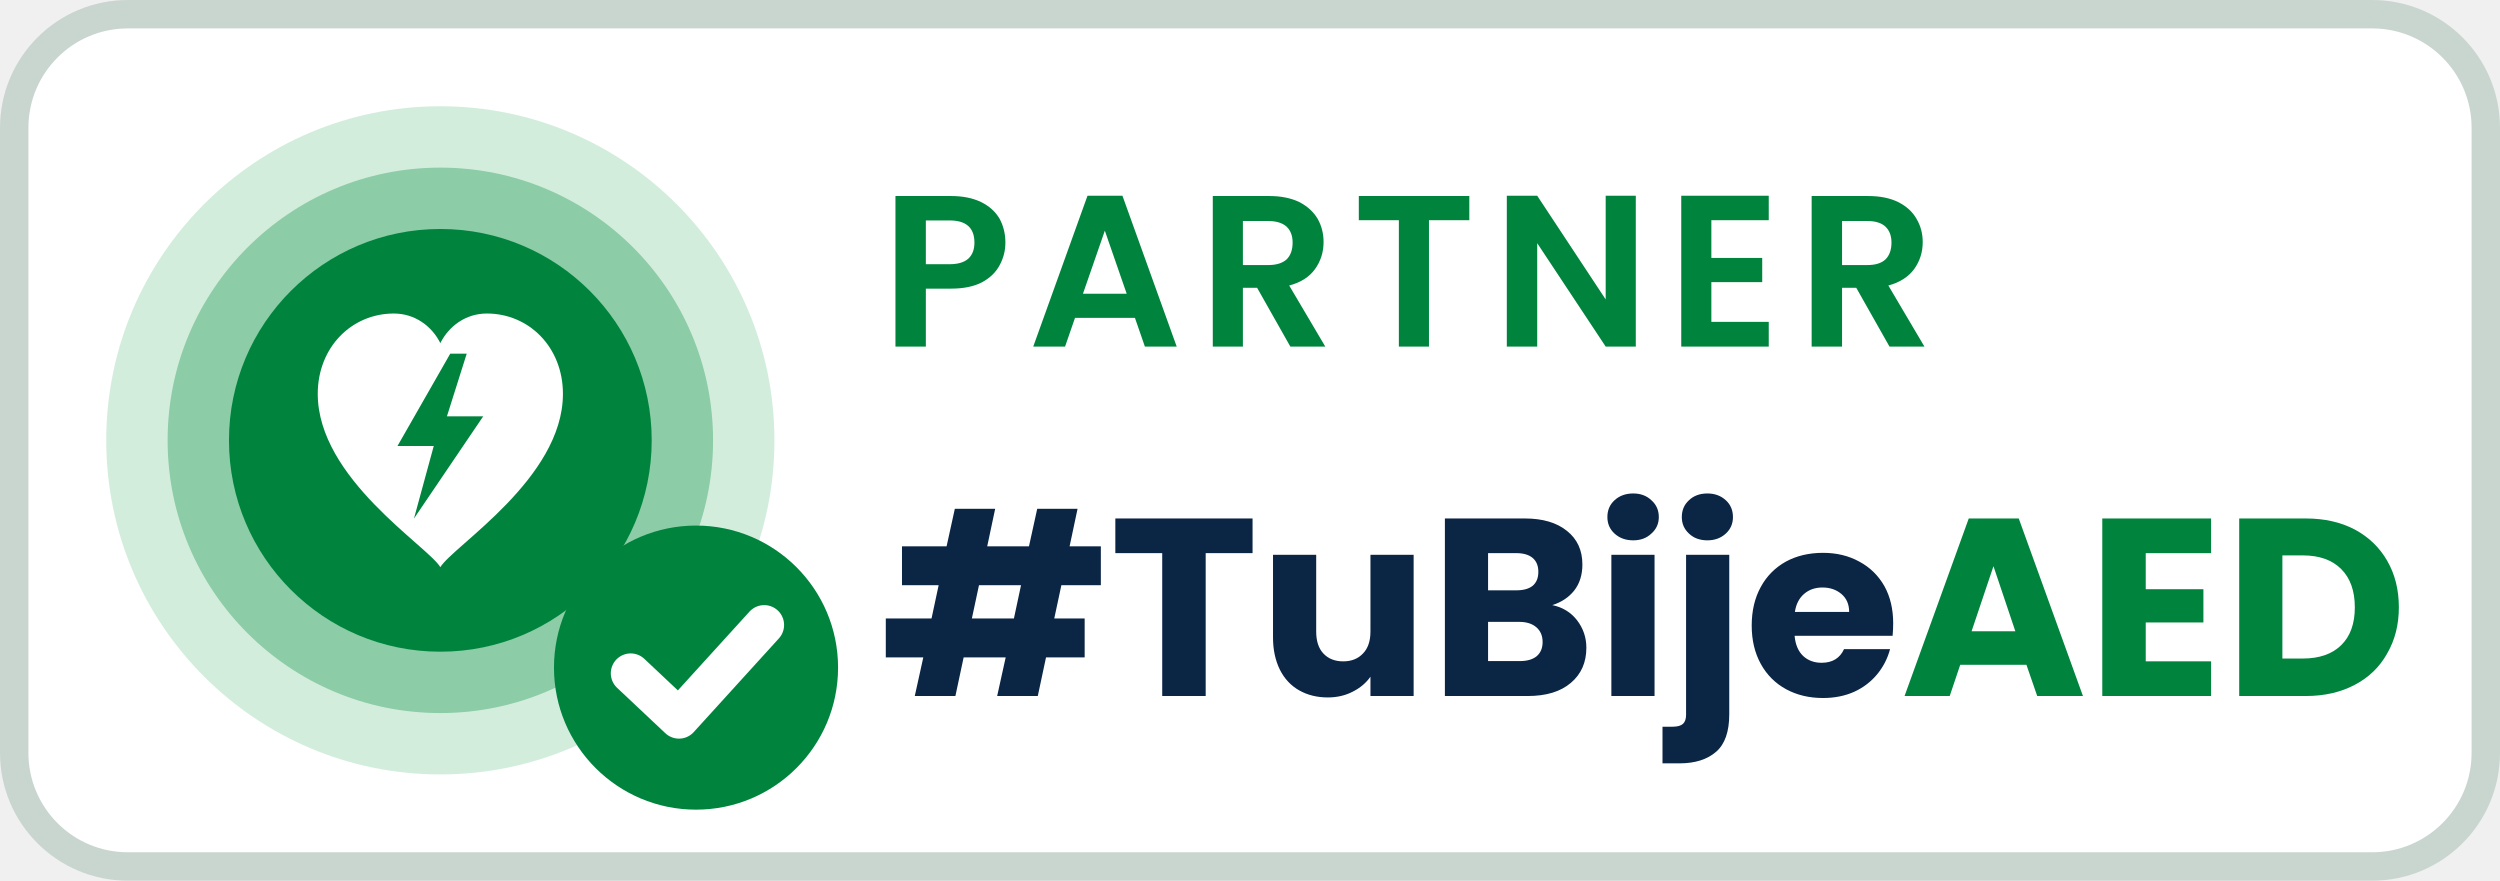
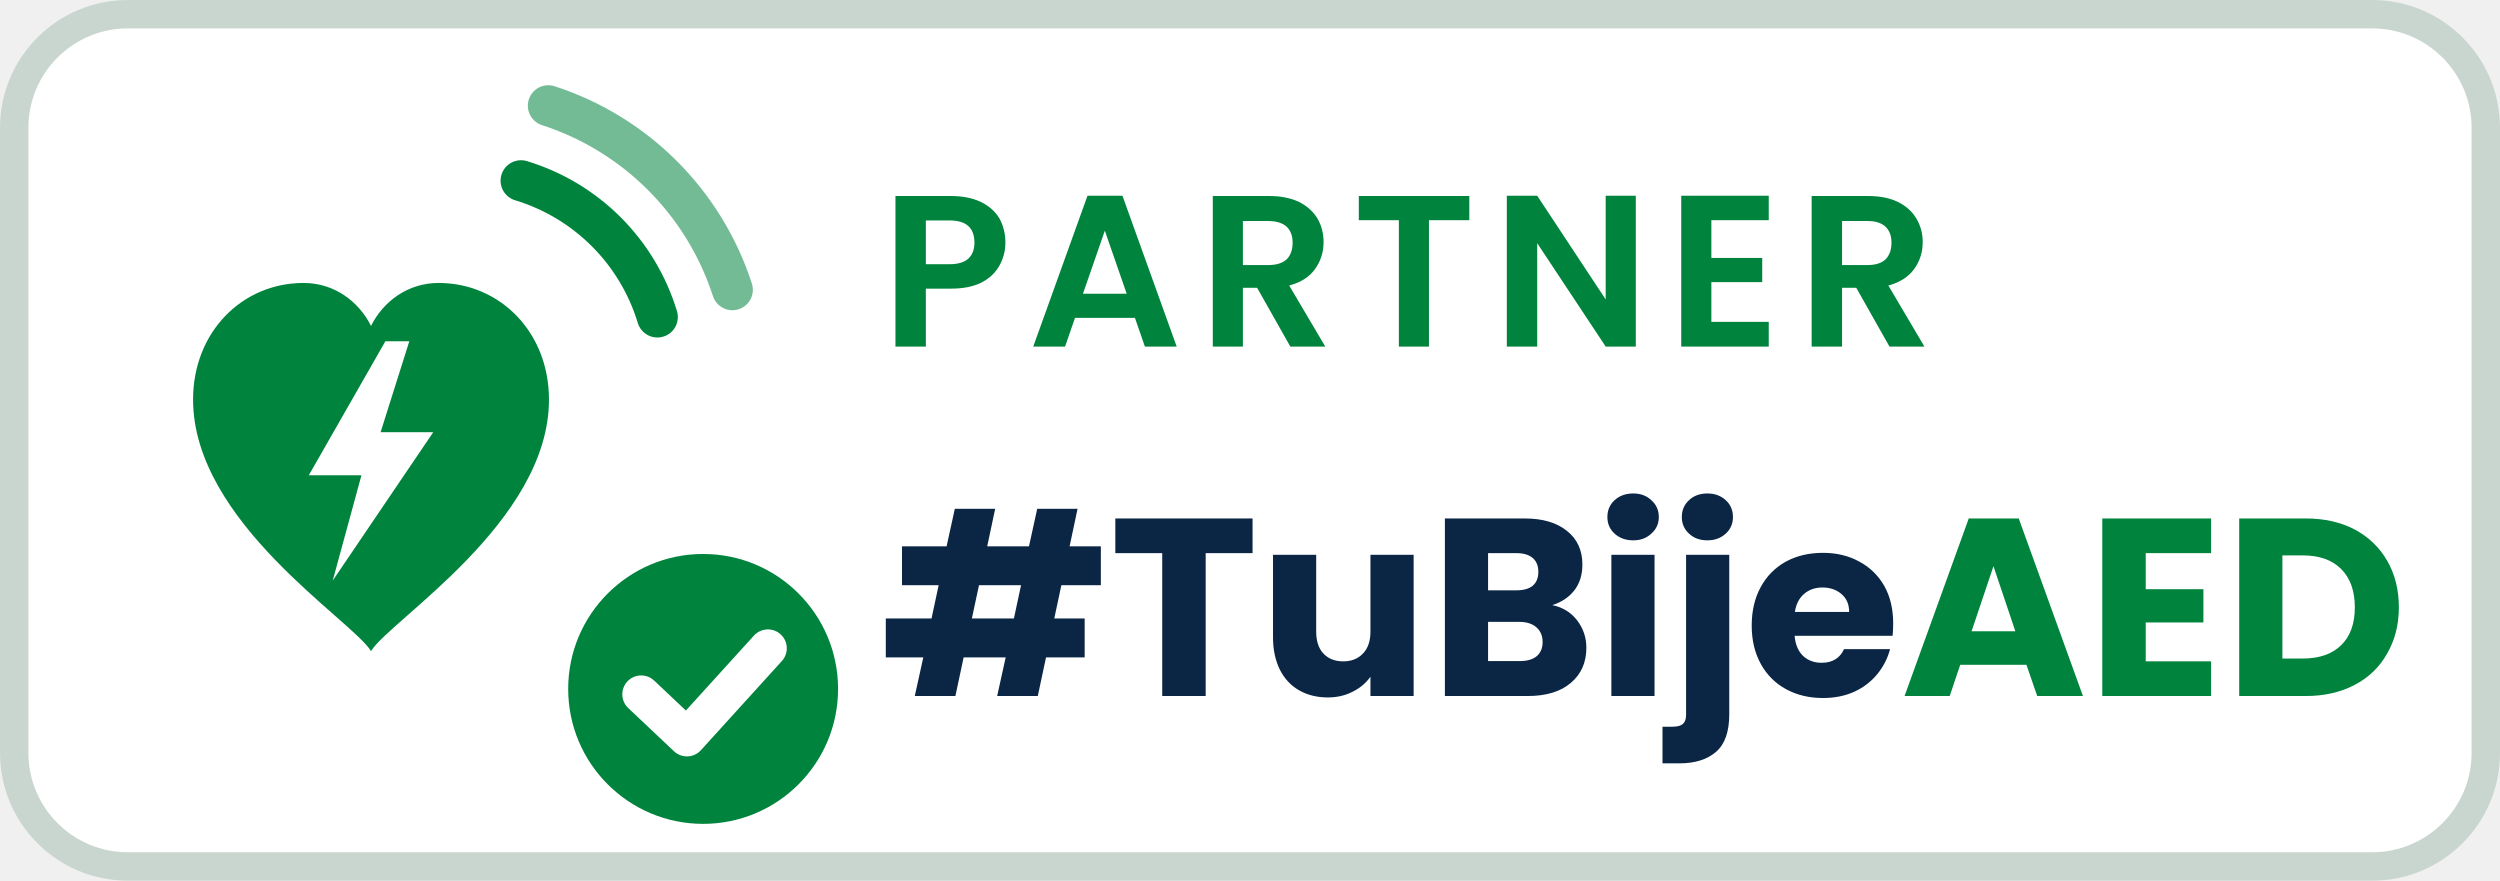
<svg xmlns="http://www.w3.org/2000/svg" width="88" height="31" viewBox="0 0 88 31" role="img" aria-label="Partner #TuBijeAED – zweryfikowane w dane.gov.pl, ważne do DD.MM.RRRR">
  <rect x="0.5" y="0.5" width="87" height="30" rx="4" fill="#FFFFFF" stroke="#C9D6CF" />
-   <g transform="translate(3.50 3.50) scale(0.24)">
-     <circle cx="50" cy="50" r="49" fill="#D3EDDD" />
-     <circle cx="50" cy="50" r="40" fill="#8CCCA6" />
-     <circle cx="50" cy="50" r="31" fill="#00843D" />
-     <g transform="translate(50 50) scale(0.62) translate(-50 -49)">
-       <path d="M50 79 C47 74 21 58 21 38 C21 27 29 19 39 19 C44 19 48 22 50 26 C52 22 56 19 61 19 C71 19 79 27 79 38 C79 58 53 74 50 79 Z" fill="#FFFFFF" />
-       <path d="M53 22 L37 50 L48 50 L42 72 L63 41 L52 41 L58 22 Z" fill="#00843D" transform="translate(50 48) scale(0.78) translate(-50 -47)" />
-     </g>
+   <g transform="translate(2.50 3.00) scale(0.24)">
+     <path d="M 44.000 83.000 C 41.300 78.500 17.900 64.100 17.900 46.100 C 17.900 36.200 25.100 29.000 34.100 29.000 C 38.600 29.000 42.200 31.700 44.000 35.300 C 45.800 31.700 49.400 29.000 53.900 29.000 C 62.900 29.000 70.100 36.200 70.100 46.100 C 70.100 64.100 46.700 78.500 44.000 83.000 Z M 46.106 37.550 L 34.874 57.206 L 42.596 57.206 L 38.384 72.650 L 53.126 50.888 L 45.404 50.888 L 49.616 37.550 Z" fill="#00843D" fill-rule="evenodd" />
+     <path d="M66 14 A30 30 0 0 1 86 34" fill="none" stroke="#00843D" stroke-width="6" stroke-linecap="round" />
+     <path d="M70 3 A42 42 0 0 1 97 30" fill="none" stroke="#00843D" stroke-width="6" stroke-linecap="round" opacity=".55" />
  </g>
-   <circle cx="24.50" cy="23.50" r="5.00" fill="#00843D" />
-   <polyline points="22.20,23.70 23.90,25.30 26.90,22.00" fill="none" stroke="#FFFFFF" stroke-width="1.40" stroke-linecap="round" stroke-linejoin="round" />
+   <circle cx="24.75" cy="24.25" r="4.75" fill="#00843D" />
+   <polyline points="22.57,24.44 24.18,25.96 27.03,22.82" fill="none" stroke="#FFFFFF" stroke-width="1.33" stroke-linecap="round" stroke-linejoin="round" />
  <path fill="#00843D" d="M33.48 10.16H32.59V12.2H31.52V6.9H33.48Q34.09 6.9 34.53 7.11Q34.96 7.32 35.18 7.69Q35.39 8.07 35.39 8.54Q35.39 8.96 35.19 9.33Q34.99 9.71 34.56 9.94Q34.13 10.16 33.48 10.16ZM34.3 8.54Q34.3 7.76 33.43 7.76H32.59V9.3H33.43Q33.87 9.3 34.09 9.1Q34.3 8.9 34.3 8.54Z M39.95 11.19H37.84L37.49 12.2H36.37L38.28 6.89H39.51L41.42 12.2H40.3ZM39.66 10.34 38.89 8.12 38.12 10.34Z M45.42 12.2 44.25 10.13H43.75V12.2H42.69V6.9H44.68Q45.29 6.9 45.73 7.11Q46.16 7.33 46.38 7.7Q46.59 8.07 46.59 8.52Q46.59 9.05 46.29 9.47Q45.99 9.89 45.38 10.05L46.65 12.2ZM43.75 9.33H44.64Q45.07 9.33 45.29 9.13Q45.5 8.92 45.5 8.54Q45.5 8.18 45.29 7.98Q45.07 7.78 44.64 7.78H43.75Z M51.72 6.9V7.75H50.3V12.2H49.24V7.75H47.83V6.9Z M57.58 12.2H56.52L54.11 8.56V12.2H53.04V6.89H54.11L56.52 10.54V6.89H57.58Z M60.24 7.75V9.08H62.03V9.93H60.24V11.33H62.26V12.2H59.18V6.89H62.26V7.75Z M66.51 12.2 65.34 10.13H64.84V12.2H63.77V6.9H65.76Q66.38 6.9 66.81 7.11Q67.25 7.33 67.46 7.7Q67.68 8.07 67.68 8.52Q67.68 9.05 67.38 9.47Q67.07 9.89 66.47 10.05L67.74 12.2ZM64.84 9.33H65.73Q66.16 9.33 66.37 9.13Q66.58 8.92 66.58 8.54Q66.58 8.18 66.37 7.98Q66.16 7.78 65.73 7.78H64.84Z" />
  <path fill="#0B2545" d="M37.36 20.6 37.11 21.77H38.18V23.14H36.82L36.53 24.5H35.1L35.4 23.14H33.92L33.63 24.5H32.2L32.5 23.14H31.18V21.77H32.79L33.04 20.6H31.75V19.23H33.32L33.61 17.91H35.03L34.75 19.23H36.22L36.51 17.91H37.93L37.65 19.23H38.75V20.6ZM35.94 20.6H34.46L34.21 21.77H35.69Z M44.09 18.25V19.47H42.44V24.5H40.91V19.47H39.26V18.25Z M49.76 19.53V24.5H48.24V23.82Q48.01 24.15 47.61 24.35Q47.22 24.55 46.74 24.55Q46.17 24.55 45.73 24.3Q45.29 24.05 45.05 23.57Q44.81 23.08 44.81 22.44V19.53H46.33V22.23Q46.33 22.73 46.58 23Q46.84 23.28 47.28 23.28Q47.72 23.28 47.98 23Q48.24 22.73 48.24 22.23V19.53Z M55.84 22.8Q55.84 23.58 55.29 24.04Q54.75 24.5 53.77 24.5H50.86V18.25H53.67Q54.62 18.25 55.16 18.69Q55.7 19.12 55.7 19.87Q55.7 20.42 55.41 20.79Q55.12 21.15 54.64 21.3Q55.18 21.41 55.51 21.83Q55.84 22.26 55.84 22.8ZM52.38 20.78H53.37Q53.75 20.78 53.95 20.62Q54.15 20.45 54.15 20.13Q54.15 19.81 53.95 19.64Q53.75 19.47 53.37 19.47H52.38ZM54.3 22.6Q54.3 22.27 54.08 22.08Q53.86 21.89 53.48 21.89H52.38V23.27H53.5Q53.88 23.27 54.09 23.1Q54.3 22.92 54.3 22.6Z M56.58 18.2Q56.58 17.84 56.83 17.61Q57.09 17.37 57.49 17.37Q57.88 17.37 58.13 17.61Q58.39 17.84 58.39 18.2Q58.39 18.55 58.13 18.78Q57.88 19.02 57.49 19.02Q57.09 19.02 56.83 18.78Q56.58 18.55 56.58 18.2ZM58.24 19.53V24.5H56.72V19.53Z M59.2 18.2Q59.2 17.84 59.45 17.61Q59.7 17.37 60.1 17.37Q60.49 17.37 60.75 17.61Q61 17.84 61 18.2Q61 18.55 60.75 18.78Q60.49 19.02 60.1 19.02Q59.7 19.02 59.45 18.78Q59.2 18.55 59.2 18.2ZM60.87 25.14Q60.87 26.06 60.41 26.46Q59.94 26.87 59.12 26.87H58.52V25.58H58.88Q59.13 25.58 59.24 25.48Q59.35 25.38 59.35 25.16V19.53H60.87Z M66.62 22.38H63.17Q63.21 22.84 63.47 23.09Q63.73 23.33 64.12 23.33Q64.69 23.33 64.91 22.85H66.53Q66.4 23.34 66.08 23.73Q65.75 24.13 65.27 24.35Q64.78 24.57 64.17 24.57Q63.44 24.57 62.87 24.26Q62.3 23.95 61.98 23.37Q61.66 22.79 61.66 22.02Q61.66 21.24 61.98 20.66Q62.29 20.09 62.86 19.77Q63.43 19.46 64.17 19.46Q64.89 19.46 65.45 19.77Q66.01 20.07 66.33 20.63Q66.64 21.19 66.64 21.94Q66.64 22.15 66.62 22.38ZM65.09 21.54Q65.09 21.14 64.82 20.91Q64.55 20.68 64.15 20.68Q63.77 20.68 63.51 20.9Q63.24 21.13 63.18 21.54Z" />
  <path fill="#00843D" d="M71.33 23.4H69L68.63 24.5H67.04L69.3 18.25H71.06L73.32 24.5H71.71ZM70.94 22.22 70.17 19.93 69.4 22.22Z M75.53 19.47V20.74H77.56V21.91H75.53V23.28H77.83V24.5H74V18.25H77.83V19.47Z M84.44 21.38Q84.44 22.29 84.03 23Q83.63 23.72 82.88 24.11Q82.14 24.5 81.16 24.5H78.82V18.25H81.16Q82.15 18.25 82.89 18.64Q83.63 19.04 84.03 19.74Q84.44 20.45 84.44 21.38ZM82.89 21.38Q82.89 20.51 82.41 20.03Q81.93 19.55 81.06 19.55H80.34V23.18H81.06Q81.93 23.18 82.41 22.71Q82.89 22.24 82.89 21.38Z" />
</svg>
